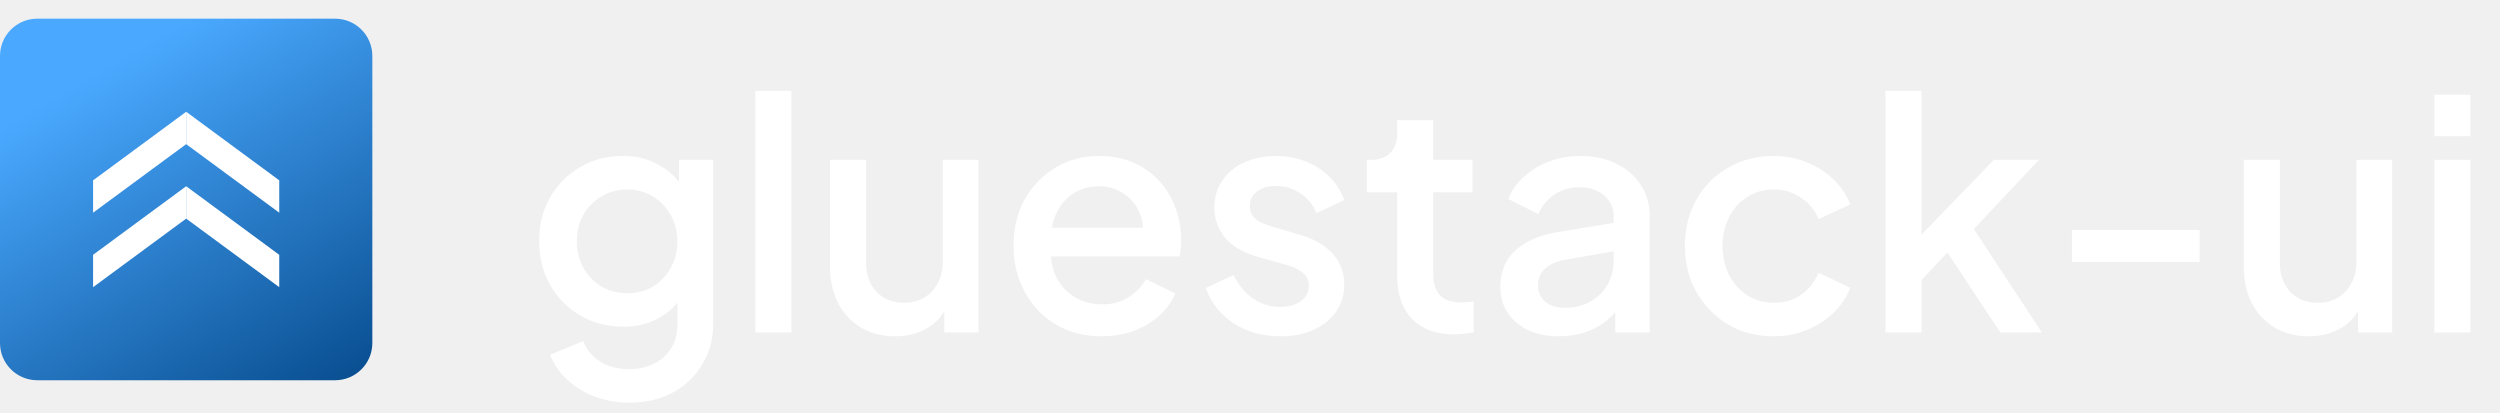
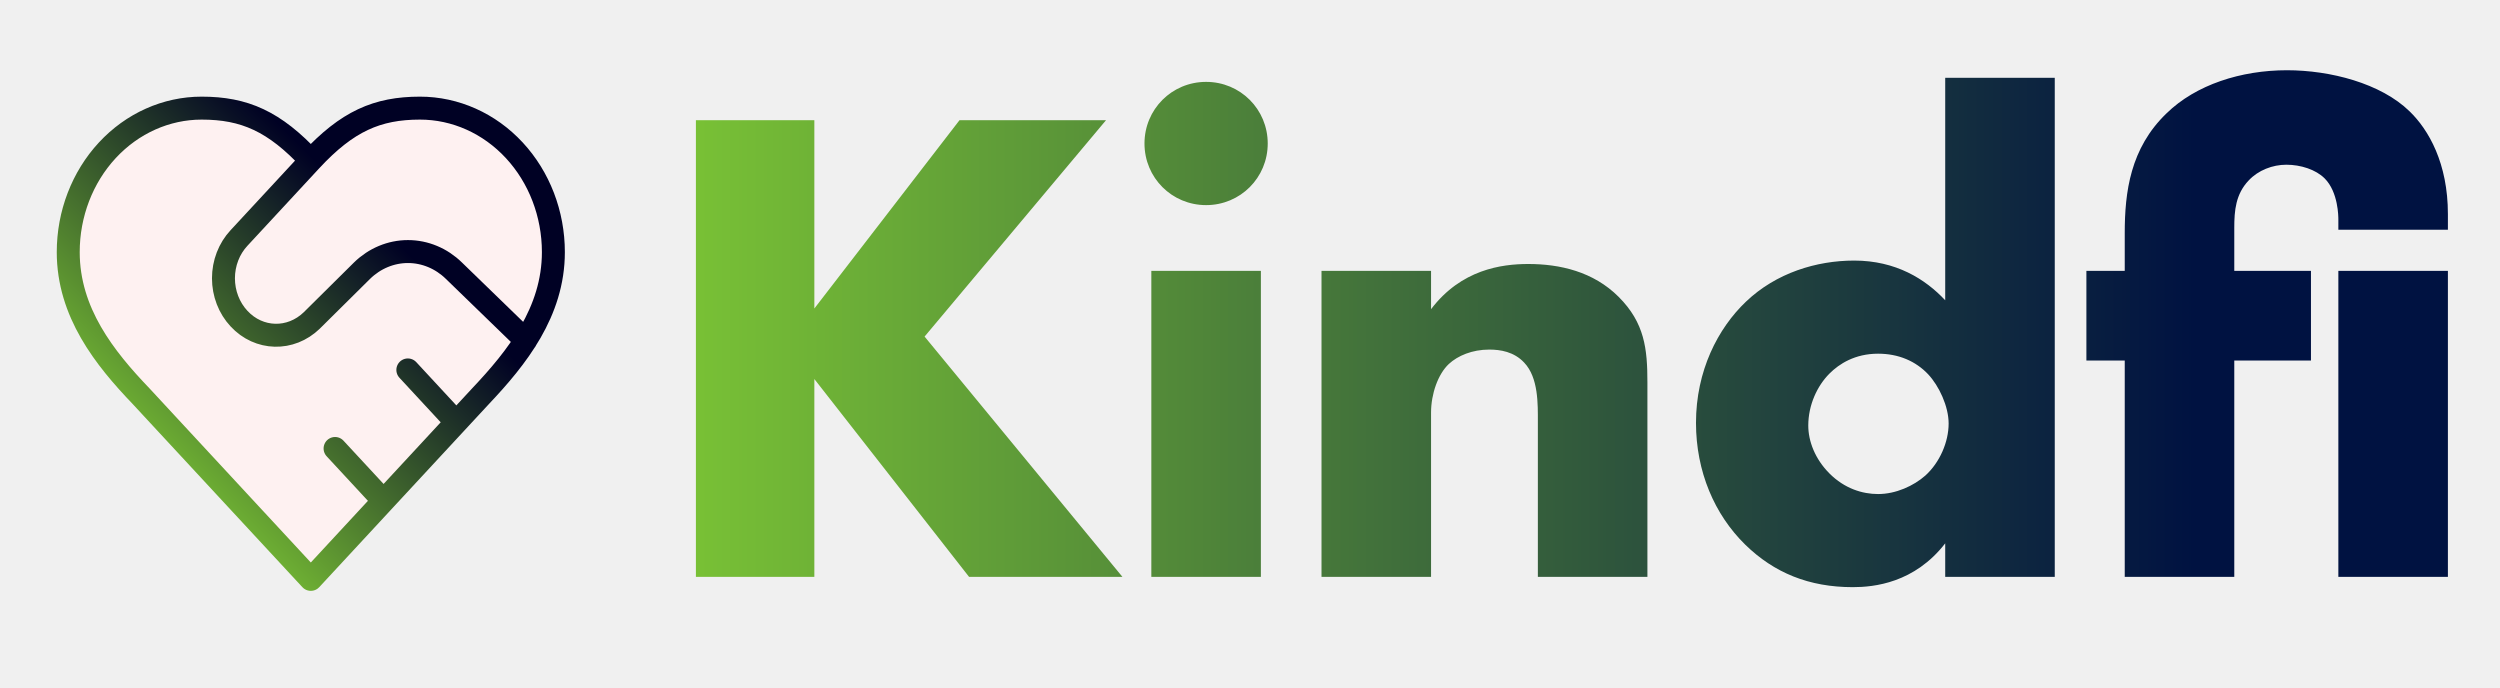
- <svg xmlns="http://www.w3.org/2000/svg" width="188" height="31" viewBox="0 0 188 31" fill="none">
-   <rect y="1.405" width="28" height="27.189" rx="2.8" fill="url(#paint0_linear_10988_36724)" />
-   <path d="M7 13.561L14 8.405V10.839L7 15.995V13.561Z" fill="white" />
-   <path d="M21 13.562L14 8.405V10.839L21 15.995V13.562Z" fill="white" />
-   <path d="M7 19.161L14 14.005V16.439L7 21.595V19.161Z" fill="white" />
-   <path d="M20.999 19.162L13.999 14.005V16.439L20.999 21.595V19.162Z" fill="white" />
-   <path d="M47.339 30.28C46.395 30.28 45.523 30.128 44.723 29.824C43.923 29.52 43.235 29.096 42.659 28.552C42.083 28.024 41.651 27.4 41.363 26.68L43.859 25.648C44.083 26.256 44.491 26.76 45.083 27.16C45.691 27.56 46.435 27.76 47.315 27.76C48.003 27.76 48.619 27.624 49.163 27.352C49.707 27.096 50.139 26.712 50.459 26.2C50.779 25.704 50.939 25.104 50.939 24.4V21.472L51.419 22.024C50.971 22.856 50.347 23.488 49.547 23.92C48.763 24.352 47.875 24.568 46.883 24.568C45.683 24.568 44.603 24.288 43.643 23.728C42.683 23.168 41.923 22.4 41.363 21.424C40.819 20.448 40.547 19.352 40.547 18.136C40.547 16.904 40.819 15.808 41.363 14.848C41.923 13.888 42.675 13.128 43.619 12.568C44.563 12.008 45.643 11.728 46.859 11.728C47.851 11.728 48.731 11.944 49.499 12.376C50.283 12.792 50.923 13.4 51.419 14.2L51.059 14.872V12.016H53.627V24.4C53.627 25.52 53.355 26.52 52.811 27.4C52.283 28.296 51.547 29 50.603 29.512C49.659 30.024 48.571 30.28 47.339 30.28ZM47.195 22.048C47.915 22.048 48.555 21.88 49.115 21.544C49.675 21.192 50.115 20.728 50.435 20.152C50.771 19.56 50.939 18.896 50.939 18.16C50.939 17.424 50.771 16.76 50.435 16.168C50.099 15.576 49.651 15.112 49.091 14.776C48.531 14.424 47.899 14.248 47.195 14.248C46.459 14.248 45.803 14.424 45.227 14.776C44.651 15.112 44.195 15.576 43.859 16.168C43.539 16.744 43.379 17.408 43.379 18.16C43.379 18.88 43.539 19.536 43.859 20.128C44.195 20.72 44.651 21.192 45.227 21.544C45.803 21.88 46.459 22.048 47.195 22.048ZM56.802 25V6.832H59.514V25H56.802ZM67.317 25.288C66.341 25.288 65.485 25.072 64.749 24.64C64.013 24.192 63.437 23.576 63.021 22.792C62.621 21.992 62.421 21.072 62.421 20.032V12.016H65.133V19.792C65.133 20.384 65.253 20.904 65.493 21.352C65.733 21.8 66.069 22.152 66.501 22.408C66.933 22.648 67.429 22.768 67.989 22.768C68.565 22.768 69.069 22.64 69.501 22.384C69.933 22.128 70.269 21.768 70.509 21.304C70.765 20.84 70.893 20.296 70.893 19.672V12.016H73.581V25H71.013V22.456L71.301 22.792C70.997 23.592 70.493 24.208 69.789 24.64C69.085 25.072 68.261 25.288 67.317 25.288ZM82.843 25.288C81.547 25.288 80.395 24.992 79.387 24.4C78.395 23.792 77.619 22.976 77.059 21.952C76.499 20.912 76.219 19.752 76.219 18.472C76.219 17.16 76.499 16 77.059 14.992C77.635 13.984 78.403 13.192 79.363 12.616C80.323 12.024 81.411 11.728 82.627 11.728C83.603 11.728 84.475 11.896 85.243 12.232C86.011 12.568 86.659 13.032 87.187 13.624C87.715 14.2 88.115 14.864 88.387 15.616C88.675 16.368 88.819 17.168 88.819 18.016C88.819 18.224 88.811 18.44 88.795 18.664C88.779 18.888 88.747 19.096 88.699 19.288H78.355V17.128H87.163L85.867 18.112C86.027 17.328 85.971 16.632 85.699 16.024C85.443 15.4 85.043 14.912 84.499 14.56C83.971 14.192 83.347 14.008 82.627 14.008C81.907 14.008 81.267 14.192 80.707 14.56C80.147 14.912 79.715 15.424 79.411 16.096C79.107 16.752 78.987 17.552 79.051 18.496C78.971 19.376 79.091 20.144 79.411 20.8C79.747 21.456 80.211 21.968 80.803 22.336C81.411 22.704 82.099 22.888 82.867 22.888C83.651 22.888 84.315 22.712 84.859 22.36C85.419 22.008 85.859 21.552 86.179 20.992L88.387 22.072C88.131 22.68 87.731 23.232 87.187 23.728C86.659 24.208 86.019 24.592 85.267 24.88C84.531 25.152 83.723 25.288 82.843 25.288ZM96.266 25.288C94.938 25.288 93.77 24.96 92.762 24.304C91.77 23.648 91.074 22.768 90.674 21.664L92.762 20.68C93.114 21.416 93.594 22 94.202 22.432C94.826 22.864 95.514 23.08 96.266 23.08C96.906 23.08 97.426 22.936 97.826 22.648C98.226 22.36 98.426 21.968 98.426 21.472C98.426 21.152 98.338 20.896 98.162 20.704C97.986 20.496 97.762 20.328 97.49 20.2C97.234 20.072 96.97 19.976 96.698 19.912L94.658 19.336C93.538 19.016 92.698 18.536 92.138 17.896C91.594 17.24 91.322 16.48 91.322 15.616C91.322 14.832 91.522 14.152 91.922 13.576C92.322 12.984 92.874 12.528 93.578 12.208C94.282 11.888 95.074 11.728 95.954 11.728C97.138 11.728 98.194 12.024 99.122 12.616C100.05 13.192 100.706 14 101.09 15.04L99.002 16.024C98.746 15.4 98.338 14.904 97.778 14.536C97.234 14.168 96.618 13.984 95.93 13.984C95.338 13.984 94.866 14.128 94.514 14.416C94.162 14.688 93.986 15.048 93.986 15.496C93.986 15.8 94.066 16.056 94.226 16.264C94.386 16.456 94.594 16.616 94.85 16.744C95.106 16.856 95.37 16.952 95.642 17.032L97.754 17.656C98.826 17.96 99.65 18.44 100.226 19.096C100.802 19.736 101.09 20.504 101.09 21.4C101.09 22.168 100.882 22.848 100.466 23.44C100.066 24.016 99.506 24.472 98.786 24.808C98.066 25.128 97.226 25.288 96.266 25.288ZM109.363 25.144C108.003 25.144 106.947 24.76 106.195 23.992C105.443 23.224 105.067 22.144 105.067 20.752V14.464H102.787V12.016H103.147C103.755 12.016 104.227 11.84 104.563 11.488C104.899 11.136 105.067 10.656 105.067 10.048V9.04H107.779V12.016H110.731V14.464H107.779V20.632C107.779 21.08 107.851 21.464 107.995 21.784C108.139 22.088 108.371 22.328 108.691 22.504C109.011 22.664 109.427 22.744 109.939 22.744C110.067 22.744 110.211 22.736 110.371 22.72C110.531 22.704 110.683 22.688 110.827 22.672V25C110.603 25.032 110.355 25.064 110.083 25.096C109.811 25.128 109.571 25.144 109.363 25.144ZM117.244 25.288C116.364 25.288 115.588 25.136 114.916 24.832C114.26 24.512 113.748 24.08 113.38 23.536C113.012 22.976 112.828 22.32 112.828 21.568C112.828 20.864 112.98 20.232 113.284 19.672C113.604 19.112 114.092 18.64 114.748 18.256C115.404 17.872 116.228 17.6 117.22 17.44L121.732 16.696V18.832L117.748 19.528C117.028 19.656 116.5 19.888 116.164 20.224C115.828 20.544 115.66 20.96 115.66 21.472C115.66 21.968 115.844 22.376 116.212 22.696C116.596 23 117.084 23.152 117.676 23.152C118.412 23.152 119.052 22.992 119.596 22.672C120.156 22.352 120.588 21.928 120.892 21.4C121.196 20.856 121.348 20.256 121.348 19.6V16.264C121.348 15.624 121.108 15.104 120.628 14.704C120.164 14.288 119.54 14.08 118.756 14.08C118.036 14.08 117.404 14.272 116.86 14.656C116.332 15.024 115.94 15.504 115.684 16.096L113.428 14.968C113.668 14.328 114.06 13.768 114.604 13.288C115.148 12.792 115.78 12.408 116.5 12.136C117.236 11.864 118.012 11.728 118.828 11.728C119.852 11.728 120.756 11.92 121.54 12.304C122.34 12.688 122.956 13.224 123.388 13.912C123.836 14.584 124.06 15.368 124.06 16.264V25H121.468V22.648L122.02 22.72C121.716 23.248 121.324 23.704 120.844 24.088C120.38 24.472 119.844 24.768 119.236 24.976C118.644 25.184 117.98 25.288 117.244 25.288ZM133.399 25.288C132.103 25.288 130.951 24.992 129.943 24.4C128.951 23.792 128.159 22.976 127.567 21.952C126.991 20.928 126.703 19.768 126.703 18.472C126.703 17.192 126.991 16.04 127.567 15.016C128.143 13.992 128.935 13.192 129.943 12.616C130.951 12.024 132.103 11.728 133.399 11.728C134.279 11.728 135.103 11.888 135.871 12.208C136.639 12.512 137.303 12.936 137.863 13.48C138.439 14.024 138.863 14.656 139.135 15.376L136.759 16.48C136.487 15.808 136.047 15.272 135.439 14.872C134.847 14.456 134.167 14.248 133.399 14.248C132.663 14.248 131.999 14.432 131.407 14.8C130.831 15.152 130.375 15.656 130.039 16.312C129.703 16.952 129.535 17.68 129.535 18.496C129.535 19.312 129.703 20.048 130.039 20.704C130.375 21.344 130.831 21.848 131.407 22.216C131.999 22.584 132.663 22.768 133.399 22.768C134.183 22.768 134.863 22.568 135.439 22.168C136.031 21.752 136.471 21.2 136.759 20.512L139.135 21.64C138.879 22.328 138.463 22.952 137.887 23.512C137.327 24.056 136.663 24.488 135.895 24.808C135.127 25.128 134.295 25.288 133.399 25.288ZM141.786 25V6.832H144.498V19L143.442 18.736L149.946 12.016H153.33L148.434 17.224L153.546 25H150.426L145.866 18.112L147.474 17.896L143.634 21.976L144.498 20.176V25H141.786ZM155.811 19.696V17.296H165.411V19.696H155.811ZM173.629 25.288C172.653 25.288 171.797 25.072 171.061 24.64C170.325 24.192 169.749 23.576 169.333 22.792C168.933 21.992 168.733 21.072 168.733 20.032V12.016H171.445V19.792C171.445 20.384 171.565 20.904 171.805 21.352C172.045 21.8 172.381 22.152 172.813 22.408C173.245 22.648 173.741 22.768 174.301 22.768C174.877 22.768 175.381 22.64 175.813 22.384C176.245 22.128 176.581 21.768 176.821 21.304C177.077 20.84 177.205 20.296 177.205 19.672V12.016H179.893V25H177.325V22.456L177.613 22.792C177.309 23.592 176.805 24.208 176.101 24.64C175.397 25.072 174.573 25.288 173.629 25.288ZM183.06 25V12.016H185.772V25H183.06ZM183.06 10.24V7.12H185.772V10.24H183.06Z" fill="white" />
+ <svg xmlns="http://www.w3.org/2000/svg" width="120" height="33" viewBox="0 0 724 202" fill="none" class="h-auto w-auto">
+   <path d="M135.939 116.385C146.558 105.154 157.32 91.692 157.32 74.077C157.32 62.856 153.19 52.095 145.839 44.161C138.487 36.227 128.517 31.769 118.121 31.769C105.577 31.769 96.739 35.615 86.048 47.154C75.357 35.615 66.52 31.769 53.976 31.769C43.58 31.769 33.609 36.227 26.258 44.161C18.906 52.095 14.776 62.856 14.776 74.077C14.776 91.769 25.467 105.231 36.158 116.385L86.048 170.231L135.939 116.385Z" fill="#FEF1F1" />
+   <path d="M86.048 47.154L64.952 69.923C63.504 71.475 62.354 73.32 61.57 75.353C60.786 77.386 60.382 79.567 60.382 81.769C60.382 83.972 60.786 86.152 61.57 88.185C62.354 90.218 63.504 92.064 64.952 93.615C70.796 99.923 80.133 100.154 86.333 94.154L101.087 79.538C104.785 75.917 109.599 73.911 114.593 73.911C119.586 73.911 124.401 75.917 128.099 79.538L149.195 100" fill="#FEF1F1" />
+   <path d="M128.811 124.077L114.557 108.692L128.811 124.077Z" fill="#FEF1F1" />
+   <path d="M107.43 147.154L93.175 131.769L107.43 147.154Z" fill="#FEF1F1" />
+   <path d="M86.048 47.154C96.739 35.615 105.577 31.769 118.121 31.769C128.517 31.769 138.487 36.227 145.839 44.161C153.19 52.095 157.32 62.856 157.32 74.077C157.32 91.692 146.558 105.154 135.939 116.385L86.048 170.231L36.158 116.385C25.467 105.231 14.776 91.769 14.776 74.077C14.776 62.856 18.906 52.095 26.258 44.161C33.609 36.227 43.58 31.769 53.976 31.769C66.52 31.769 75.357 35.615 86.048 47.154ZM86.048 47.154L64.952 69.923C63.504 71.475 62.354 73.32 61.57 75.353C60.786 77.386 60.382 79.567 60.382 81.769C60.382 83.972 60.786 86.152 61.57 88.185C62.354 90.218 63.504 92.064 64.952 93.615C70.796 99.923 80.133 100.154 86.333 94.154L101.087 79.538C104.785 75.917 109.599 73.911 114.593 73.911C119.586 73.911 124.401 75.917 128.099 79.538L149.195 100M128.811 124.077L114.557 108.692M107.43 147.154L93.175 131.769" stroke="url(#paint0_linear_40_121)" stroke-width="6.745" stroke-linecap="round" stroke-linejoin="round" />
+   <path d="M233.997 35.322V90.643L276.644 35.322H319.694L266.385 98.891L324.522 169.5H279.46L233.997 111.363V169.5H199.195V35.322H233.997ZM333.01 79.579H365.197V169.5H333.01V79.579ZM330.998 42.162C330.998 32.103 339.045 24.057 349.103 24.057C359.162 24.057 367.208 32.103 367.208 42.162C367.208 52.22 359.162 60.267 349.103 60.267C339.045 60.267 330.998 52.22 330.998 42.162ZM383.011 169.5V79.579H415.197V90.844C424.049 79.176 435.918 77.567 443.763 77.567C453.017 77.567 462.874 79.78 470.317 87.223C477.961 94.867 478.766 102.512 478.766 112.369V169.5H446.579V124.036C446.579 118.806 446.781 110.961 442.556 106.535C439.539 103.316 435.515 102.713 432.297 102.713C427.267 102.713 423.043 104.523 420.428 106.937C417.209 109.955 415.197 115.789 415.197 121.22V169.5H383.011ZM598.452 22.85V169.5H566.266V159.643C557.213 171.31 545.344 172.517 539.108 172.517C526.233 172.517 515.974 168.293 507.525 160.045C498.472 151.194 493.041 138.52 493.041 124.238C493.041 108.949 499.478 96.477 507.726 88.631C516.577 80.182 528.446 76.561 539.51 76.561C551.782 76.561 560.432 81.993 566.266 88.229V22.85H598.452ZM546.551 145.159C551.782 145.159 557.012 142.745 560.432 139.727C564.656 135.905 567.271 129.87 567.271 124.439C567.271 119.41 564.455 113.375 561.236 109.955C557.615 106.133 552.586 103.92 546.551 103.92C539.712 103.92 535.085 106.937 532.268 109.754C528.647 113.375 526.032 119.007 526.032 125.042C526.032 129.669 528.044 134.899 532.268 139.124C536.694 143.55 541.924 145.159 546.551 145.159ZM673.731 105.931H651.2V169.5H619.014V105.931H607.748V79.579H619.014V68.514C619.014 56.444 620.623 43.57 631.285 33.31C639.935 24.861 653.212 20.637 666.69 20.637C679.364 20.637 694.25 24.459 702.699 32.707C708.332 38.138 713.964 47.995 713.964 62.882V67.509H681.778V64.491C681.778 63.686 681.778 56.444 677.754 52.421C675.139 49.806 670.713 48.398 666.489 48.398C662.466 48.398 658.241 50.007 655.425 53.025C651.603 57.048 651.2 61.876 651.2 66.905V79.579H673.731V105.931ZM681.778 79.579H713.964V169.5H681.778V79.579Z" fill="url(#paint1_linear_40_121)" />
  <defs>
-     <linearGradient id="paint0_linear_10988_36724" x1="14" y1="1.405" x2="31.111" y2="30.639" gradientUnits="userSpaceOnUse">
-       <stop stop-color="#4AA9FF" />
-       <stop offset="1" stop-color="#004282" />
+     <linearGradient id="paint0_linear_40_121" x1="137.044" y1="47.822" x2="14.777" y2="170.089" gradientUnits="userSpaceOnUse">
+       <stop offset="0.2" stop-color="#000124" />
+       <stop offset="0.8" stop-color="#7CC635" />
+     </linearGradient>
+     <linearGradient id="paint1_linear_40_121" x1="185.25" y1="101.137" x2="722.976" y2="101.137" gradientUnits="userSpaceOnUse">
+       <stop stop-color="#7CC635" />
+       <stop offset="0.845" stop-color="#001241" />
    </linearGradient>
  </defs>
</svg>
